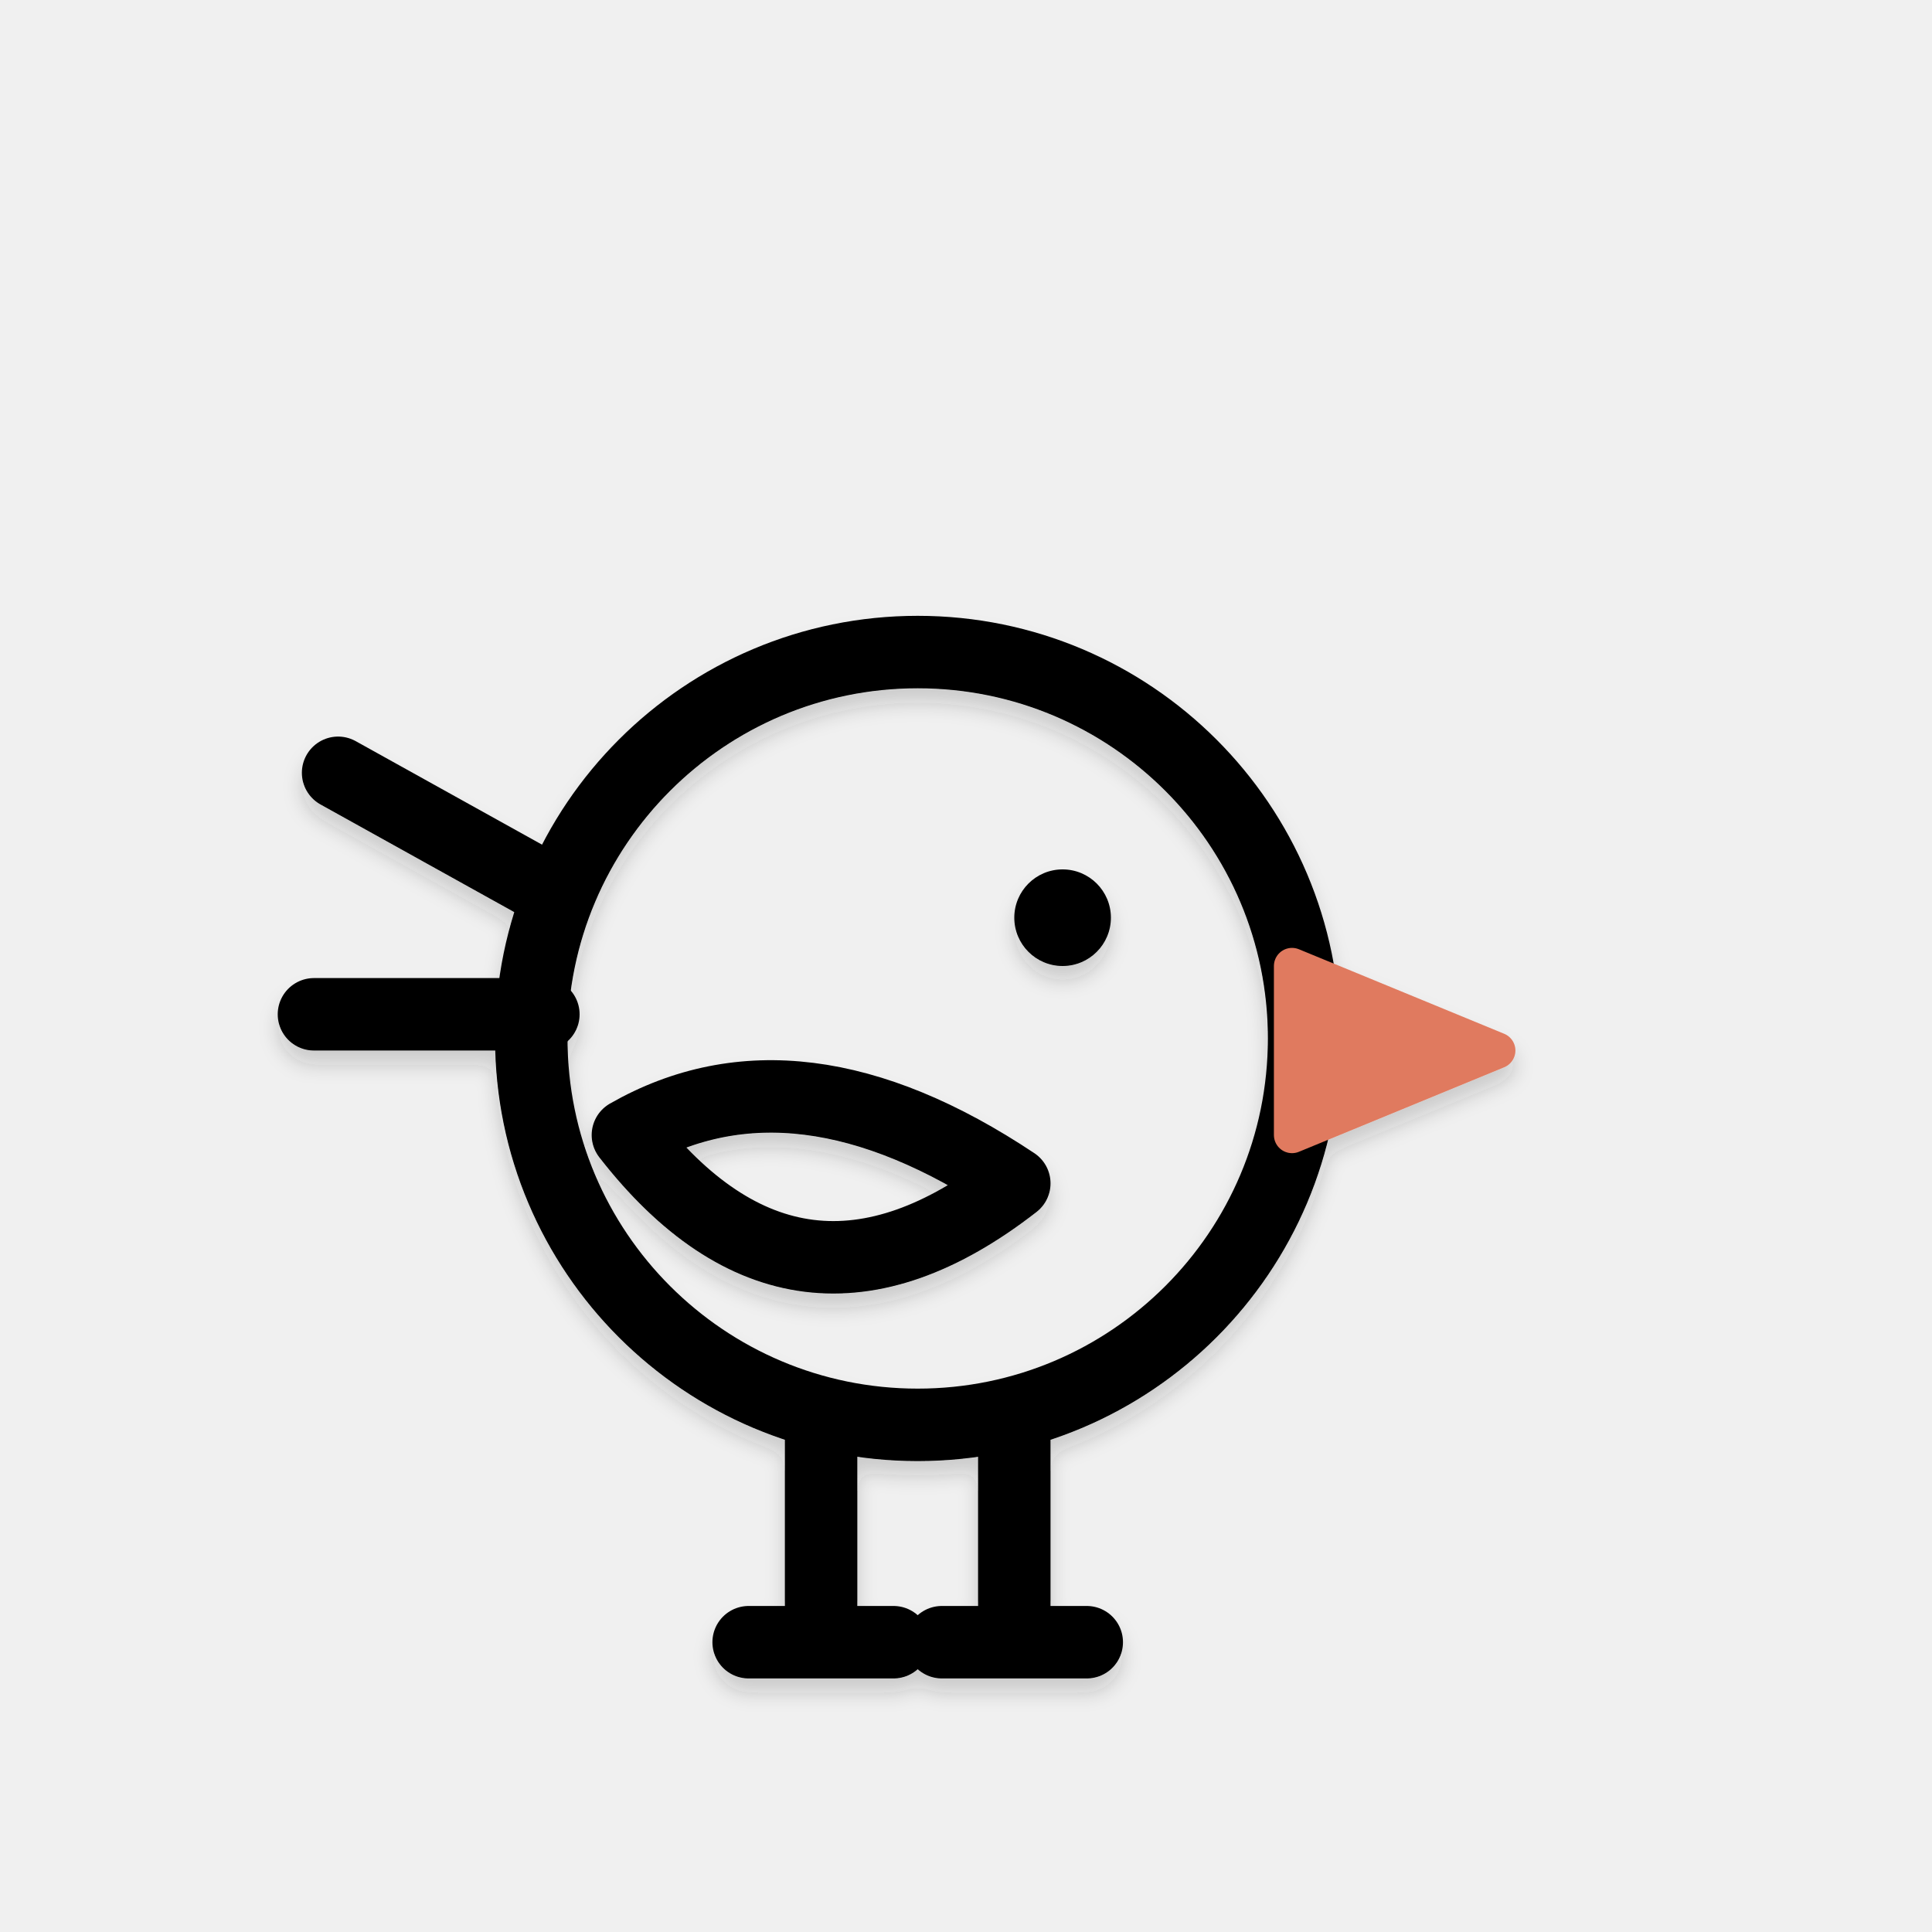
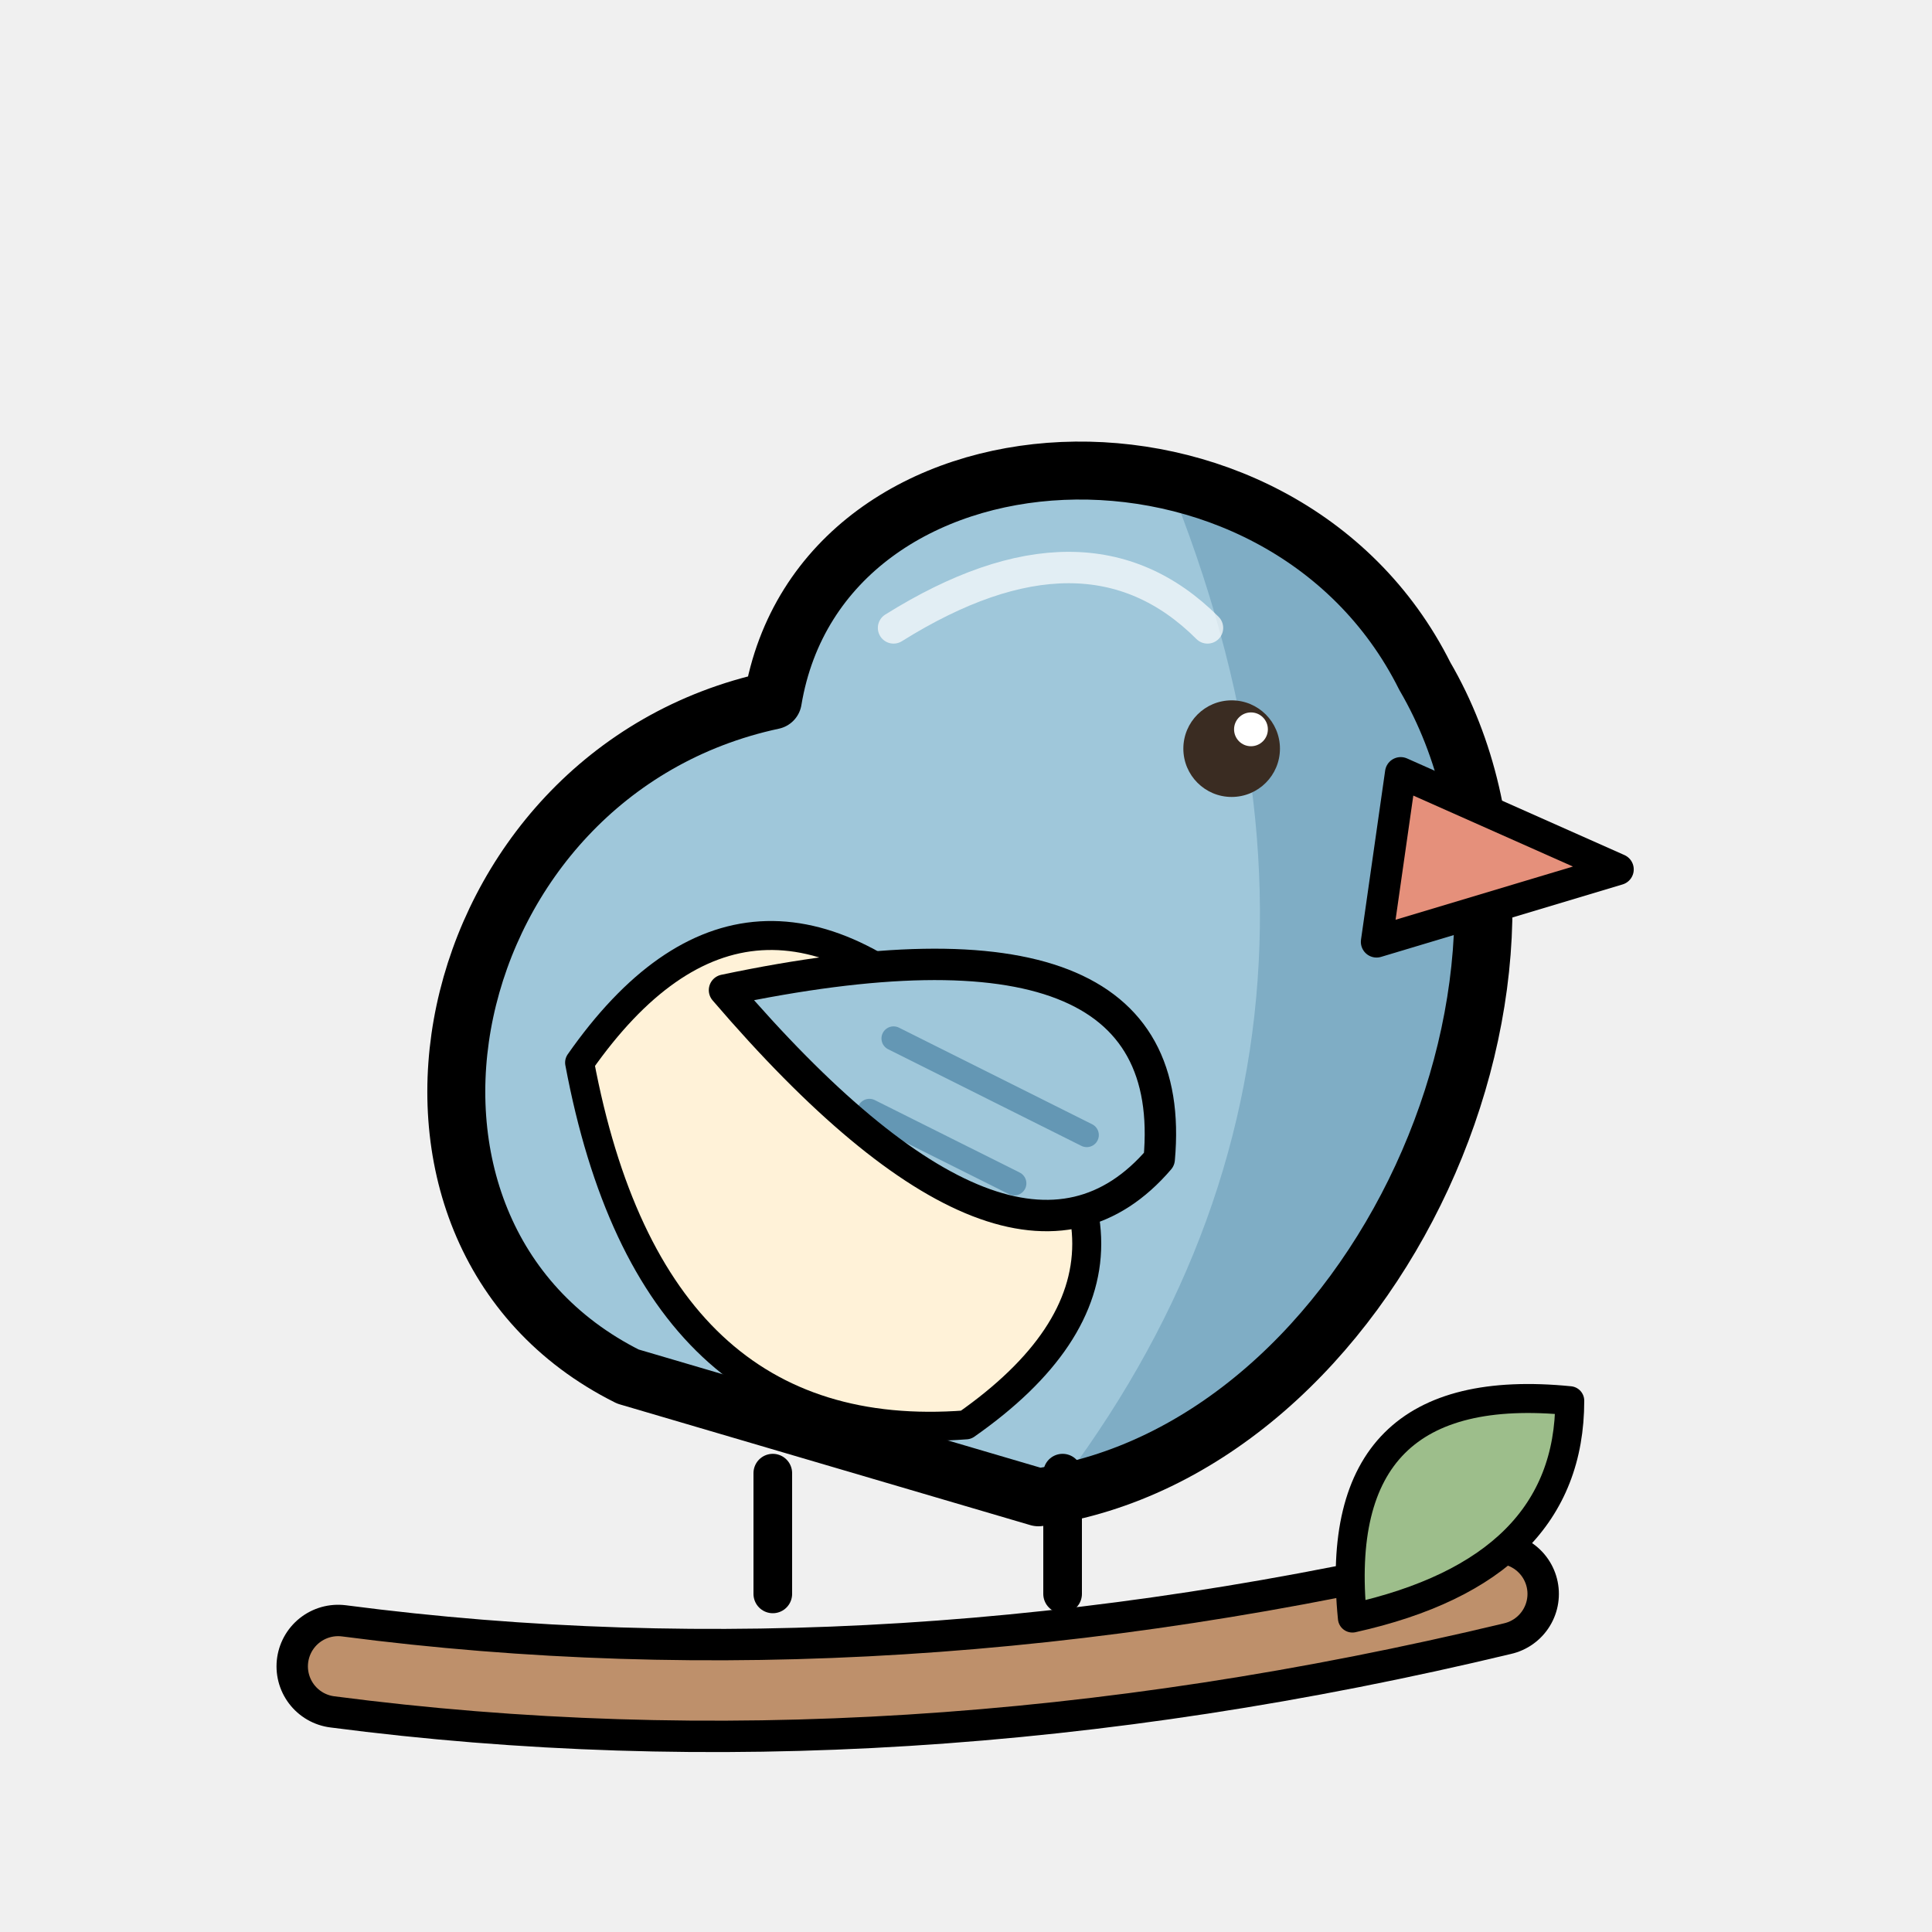
- <svg xmlns="http://www.w3.org/2000/svg" viewBox="0 0 80 80" role="img" aria-label="Bird / 小鸟">
+ <svg xmlns="http://www.w3.org/2000/svg" id="line-basics-bird-root" viewBox="0 0 80 80" role="img" aria-label="Bird / 小鸟" stroke-linecap="round" stroke-linejoin="round">
+   <style>#line-basics-bird-root,#line-basics-bird-root g{animation-play-state:inherit}.line-basics-bird-motion{animation:line-basics-bird-float 3.8s ease-in-out infinite;animation-play-state:inherit;transform-box:view-box;transform-origin:40px 49px}@keyframes line-basics-bird-float{0%,100%{transform:translateY(0)}50%{transform:translateY(-1.9px)}}@media (prefers-reduced-motion:reduce){.line-basics-bird-motion{animation:none!important;transform:none!important}}</style>
  <defs>
-     <filter id="line-soft-bird" x="-20%" y="-20%" width="140%" height="140%">
-       <feDropShadow dx="0" dy="0.6" stdDeviation="0.4" flood-color="#2C2C2C" flood-opacity=".18" />
-     </filter>
+     <path id="line-basics-bird-1" d="M26 57 C14 51 18 32 32 29 C34 17 53 16 59 28 C66 40 57 60 43 62Z" />
+     <clipPath id="line-basics-bird-1c">
+       <use href="#line-basics-bird-1" />
+     </clipPath>
+     <path id="line-basics-bird-2" d="M24 44 Q31 34 40 43 Q50 52 40 59 Q27 60 24 44Z" />
+     <path id="line-basics-bird-3" d="M30 41 Q49 37 48 48 Q42 55 30 41Z" />
+     <clipPath id="line-basics-bird-3c">
+       <use href="#line-basics-bird-3" />
+     </clipPath>
  </defs>
-   <style>.line-float{animation:line-float 2.8s ease-in-out infinite}@keyframes line-float{0%,100%{transform:translateY(0)}50%{transform:translateY(-3px)}}@media (prefers-reduced-motion:reduce){.line-pop,.line-pulse,.line-spin,.line-float,.line-sway,.line-t{animation:none!important;stroke-dasharray:none}}</style>
-   <g filter="url(#line-soft-bird)">
-     <g class="line-float">
-       <g fill="none" stroke="currentColor" stroke-width="3" stroke-linecap="round" stroke-linejoin="round">
-         <circle cx="38" cy="43" r="16" />
-         <path d="M26 47 Q33 56 42 49 Q33 43 26 47Z" />
-         <path d="M34 59 V68 M42 59 V68 M31 68 H37 M39 68 H45" />
-         <path d="M23 37 L14 32 M22.5 42 L13 42" />
-       </g>
-       <circle cx="44" cy="38" r="2" fill="currentColor" />
-       <path d="M53.5 40 L62 43.5 L53.5 47 Z" fill="#E07A5F" stroke="#E07A5F" stroke-width="1.5" stroke-linejoin="round" />
+   <path d="M14 69 Q37 72 62 66" fill="none" stroke="currentColor" stroke-width="5.1" />
+   <path d="M14 69 Q37 72 62 66" fill="none" stroke="#BE906B" stroke-width="2.5" />
+   <path d="M56 67 Q55 57 65 58 Q65 65 56 67Z" fill="#9DBE8B" stroke="currentColor" stroke-width="1.2" />
+   <g class="line-basics-bird-motion">
+     <use href="#line-basics-bird-1" fill="#9FC7DA" />
+     <g clip-path="url(#line-basics-bird-1c)">
+       <path d="M48 19 Q59 45 41 65 H67 V16Z" fill="#6497B4" opacity="0.55" />
+       <path d="M37 26 Q45 21 50 26" fill="none" stroke="#FFFFFF" stroke-width="1.3" opacity="0.7" />
    </g>
+     <use href="#line-basics-bird-1" fill="none" stroke="currentColor" stroke-width="2.4" />
+     <use href="#line-basics-bird-2" fill="#FFF2D8" />
+     <use href="#line-basics-bird-2" fill="none" stroke="currentColor" stroke-width="1.2" />
+     <use href="#line-basics-bird-3" fill="#9FC7DA" />
+     <g clip-path="url(#line-basics-bird-3c)">
+       <path d="M37 43 l8 4 M36 46 l6 3" fill="none" stroke="#6497B4" stroke-width="1" />
+     </g>
+     <use href="#line-basics-bird-3" fill="none" stroke="currentColor" stroke-width="1.3" />
+     <path d="M58 32 L67 36 L57 39Z" fill="#E5907B" stroke="currentColor" stroke-width="1.3" />
+     <circle cx="51" cy="31" r="2" fill="#3A2C22" />
+     <circle cx="51.8" cy="30.2" r="0.7" fill="#FFFFFF" />
+     <path d="M32 61 v5 M44 61 v5" fill="none" stroke="currentColor" stroke-width="1.6" />
  </g>
</svg>
